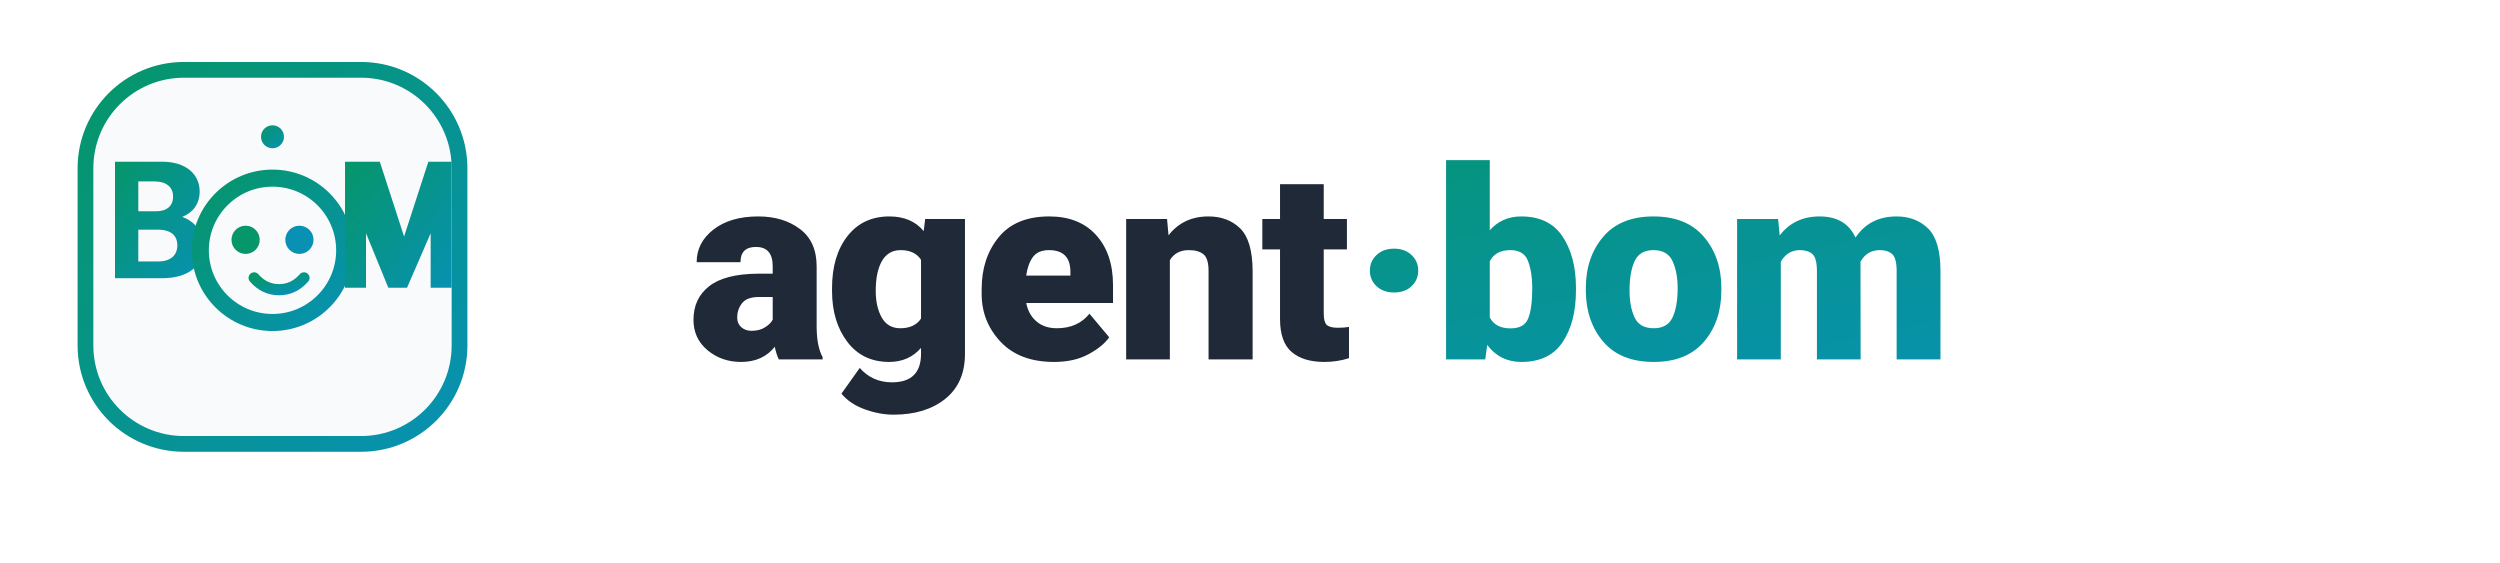
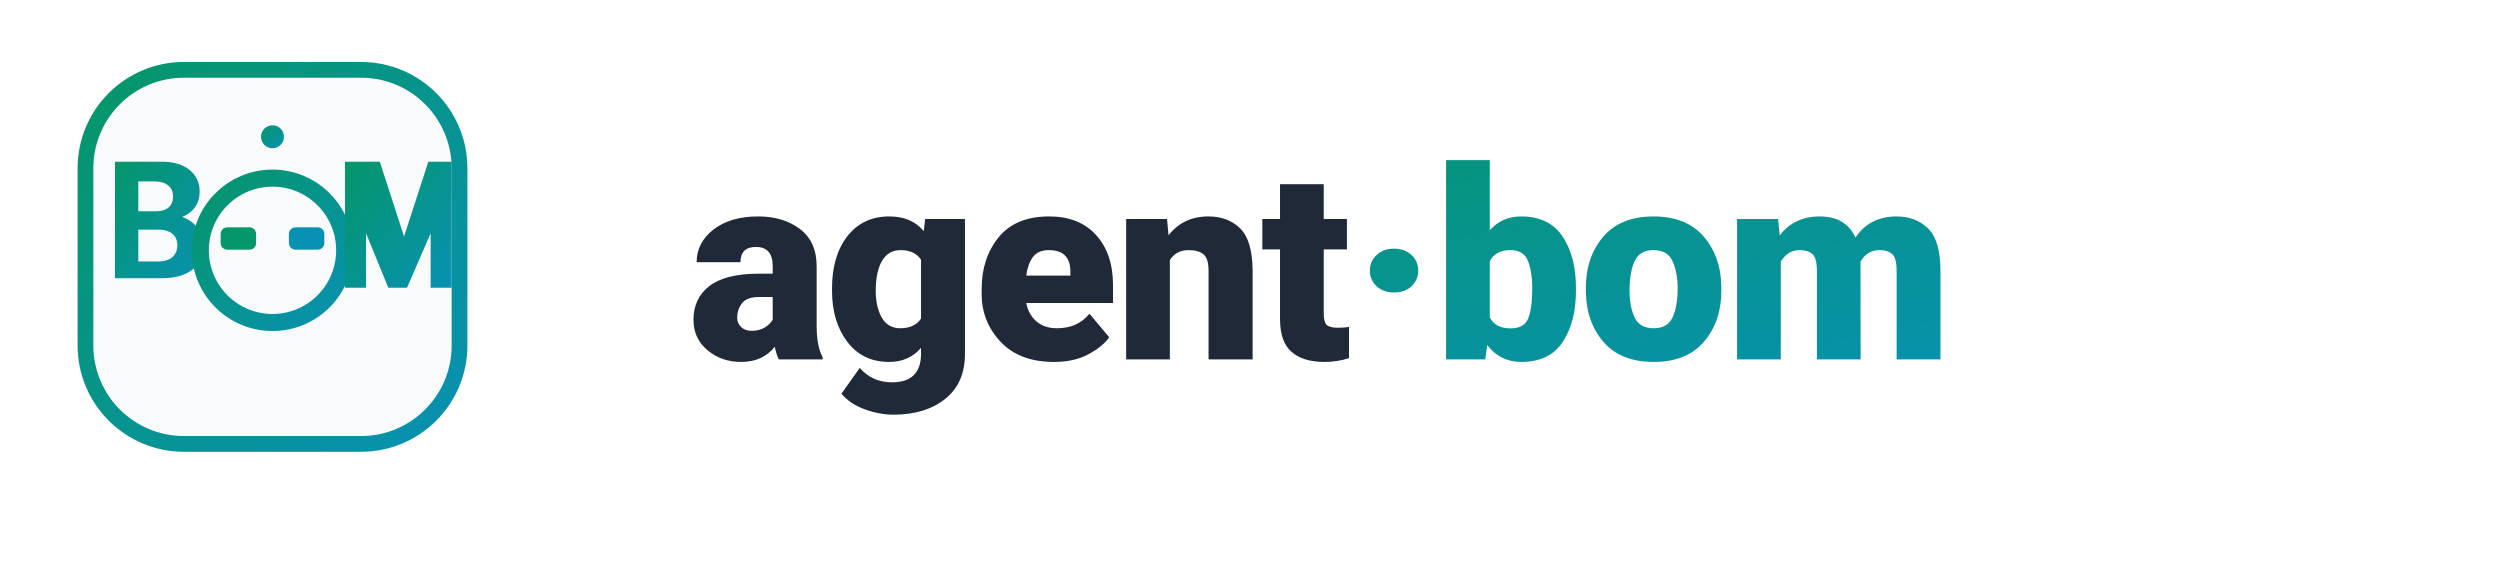
<svg xmlns="http://www.w3.org/2000/svg" viewBox="0 0 320 72" fill="none" role="img" aria-label="agent-bom">
  <defs>
    <linearGradient id="abg" x1="0" y1="0" x2="1" y2="1">
      <stop offset="0%" stop-color="#059669" />
      <stop offset="100%" stop-color="#0891b2" />
    </linearGradient>
  </defs>
  <g transform="translate(8, 6) scale(0.84)">
    <rect x="3.5" y="3.5" width="57" height="57" rx="15" fill="#f8fafc" stroke="url(#abg)" stroke-width="2.4" />
    <path fill="url(#abg)" d="M8 17.5h7.2c3.55 0 5.7 1.85 5.7 4.55 0 1.85-1 3.2-2.65 3.85 1.95.75 3.2 2.25 3.2 4.55 0 2.95-2.35 4.8-6.25 4.8H8V17.5zm3.55 3v4.55h2.7c1.65 0 2.6-.8 2.6-2.25s-1.05-2.3-2.85-2.3h-2.45zm0 7.35v4.85h3.05c1.8 0 2.9-.9 2.9-2.45s-1.05-2.4-2.95-2.4H11.55z" />
    <circle cx="32" cy="31" r="11" fill="none" stroke="url(#abg)" stroke-width="2.6" />
-     <circle cx="27.9" cy="29.4" r="2.15" fill="#059669" />
-     <circle cx="36.1" cy="29.4" r="2.15" fill="#0891b2" />
-     <path d="M29.2 35.2c1.05 1.2 2.3 1.8 3.8 1.8s2.75-.6 3.8-1.8" fill="none" stroke="url(#abg)" stroke-width="1.7" stroke-linecap="round" />
+     <rect x="24.1" y="27.5" width="5.4" height="3.4" rx="1" fill="#059669" />
+     <rect x="34.5" y="27.5" width="5.4" height="3.4" rx="1" fill="#0891b2" />
+     <path d="M27.2 35.6h9.6" fill="none" stroke="url(#abg)" stroke-width="1.9" stroke-linecap="round" />
    <path d="M32 20V15.4" stroke="url(#abg)" stroke-width="2.3" stroke-linecap="round" />
    <circle cx="32" cy="13.7" r="1.75" fill="url(#abg)" />
    <path fill="url(#abg)" d="M44.8 17.5h3.55l3.7 11.4 3.7-11.4H59.3v19.2h-3.2V28.4L52.5 36.7h-2.85l-3.4-8.3v8.3h-3.2V17.5h1.75z" />
  </g>
  <text x="88" y="46" font-family="system-ui, -apple-system, 'Segoe UI', Roboto, sans-serif" font-size="34" font-weight="800" letter-spacing="-0.5" fill="#1f2937">agent<tspan fill="url(#abg)">·bom</tspan>
  </text>
</svg>
